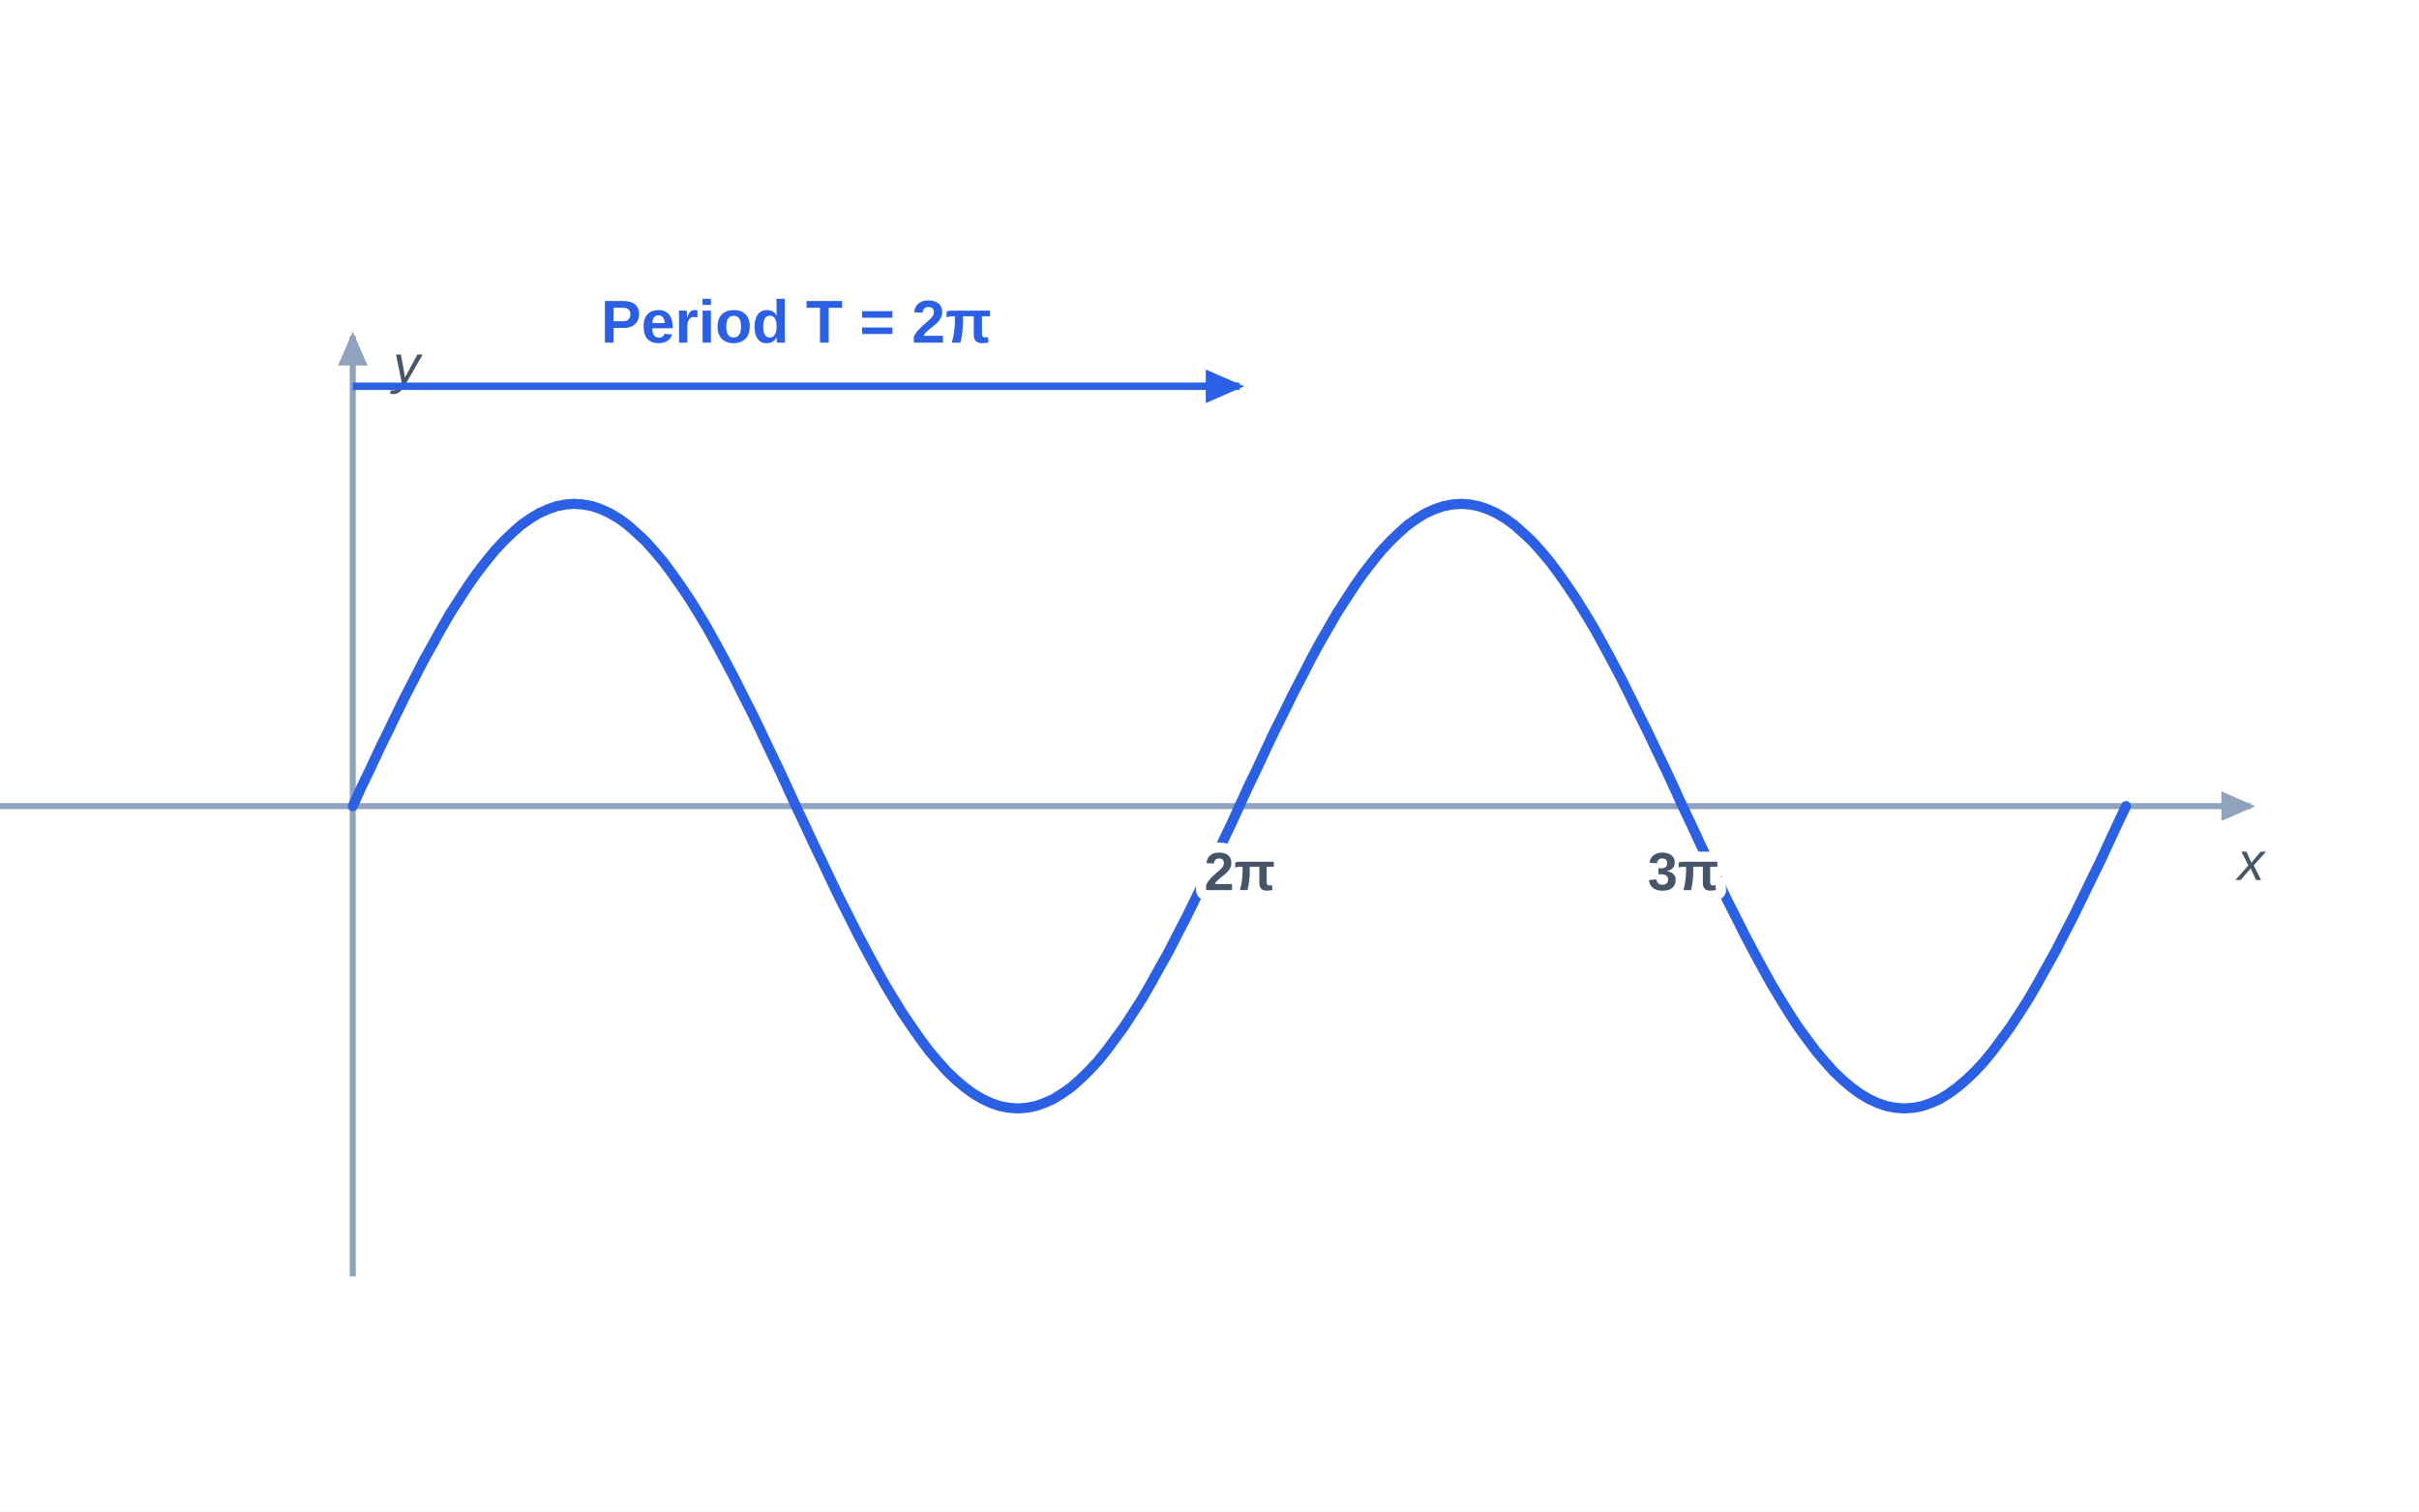
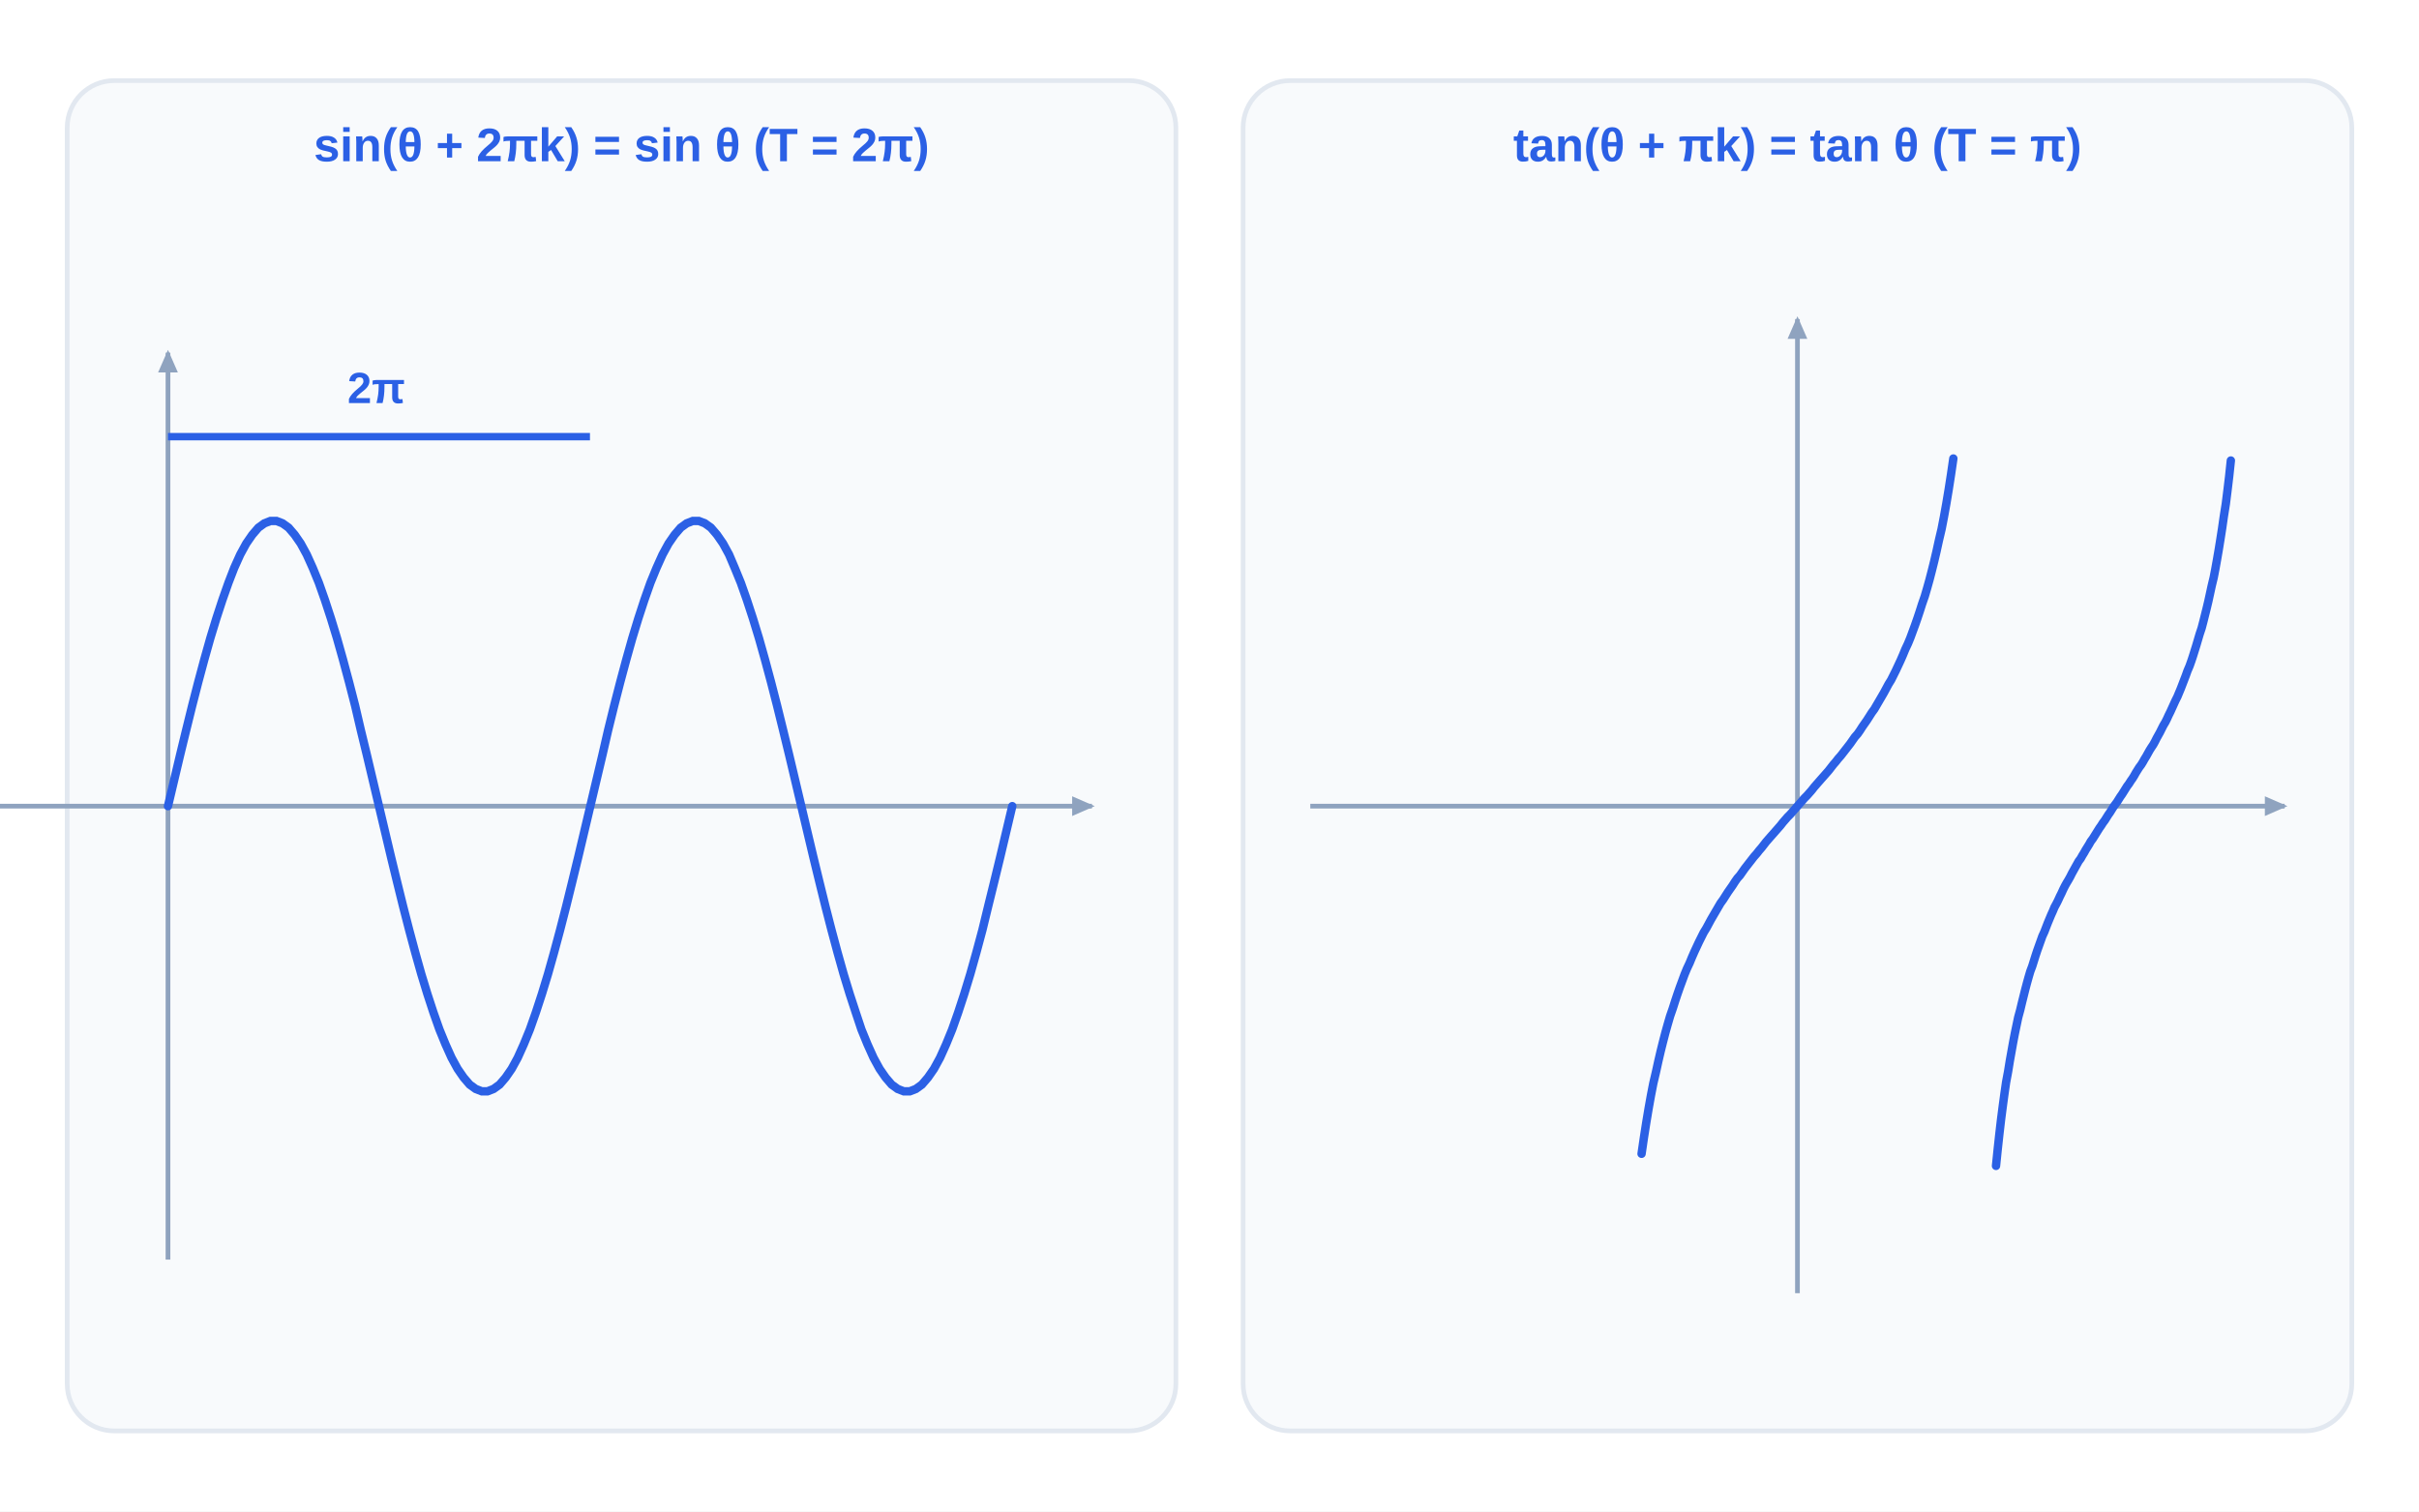
<svg xmlns="http://www.w3.org/2000/svg" viewBox="0 0 720 450">
  <rect width="720" height="450" fill="#FFFFFF" />
  <defs>
-     <marker id="ax" viewBox="0 0 10 10" refX="8" refY="5" markerWidth="7" markerHeight="7" orient="auto">
+     <marker id="ax" viewBox="0 0 10 10" refX="8" refY="5" markerWidth="6" markerHeight="6" orient="auto">
      <path d="M1 1.5L9 5L1 8.5z" fill="#8FA3BF" />
    </marker>
-     <marker id="arr" viewBox="0 0 10 10" refX="8" refY="5" markerWidth="6.5" markerHeight="6.5" orient="auto">
-       <path d="M1 1.5L9 5L1 8.5z" fill="#2B60E5" />
-     </marker>
  </defs>
-   <line x1="-460" y1="240" x2="670" y2="240" stroke="#8FA3BF" stroke-width="1.8" marker-end="url(#ax)" />
-   <line x1="105" y1="380" x2="105" y2="100" stroke="#8FA3BF" stroke-width="1.8" marker-end="url(#ax)" />
-   <text x="666" y="262" font-family="Arial,sans-serif" font-size="16" font-style="italic" fill="#475569">x</text>
-   <text x="117" y="114" font-family="Arial,sans-serif" font-size="16" font-style="italic" fill="#475569">y</text>
-   <path d="M 105.0 240.0 L 107.6 234.3 L 110.3 228.7 L 112.9 223.1 L 115.6 217.6 L 118.2 212.2 L 120.8 206.9 L 123.5 201.7 L 126.1 196.6 L 128.8 191.8 L 131.4 187.1 L 134.0 182.6 L 136.7 178.4 L 139.3 174.4 L 141.9 170.7 L 144.6 167.2 L 147.2 164.0 L 149.9 161.1 L 152.5 158.6 L 155.1 156.3 L 157.8 154.4 L 160.4 152.8 L 163.1 151.6 L 165.7 150.7 L 168.3 150.2 L 171.0 150.0 L 173.6 150.2 L 176.3 150.7 L 178.9 151.6 L 181.5 152.8 L 184.2 154.4 L 186.8 156.3 L 189.4 158.6 L 192.1 161.1 L 194.7 164.0 L 197.4 167.2 L 200.0 170.7 L 202.6 174.4 L 205.3 178.4 L 207.9 182.6 L 210.6 187.1 L 213.2 191.8 L 215.8 196.6 L 218.5 201.7 L 221.1 206.9 L 223.8 212.2 L 226.4 217.6 L 229.0 223.1 L 231.7 228.7 L 234.3 234.3 L 236.9 240.0 L 239.6 245.7 L 242.2 251.3 L 244.9 256.9 L 247.5 262.4 L 250.1 267.8 L 252.8 273.1 L 255.4 278.3 L 258.1 283.4 L 260.7 288.2 L 263.3 292.9 L 266.0 297.4 L 268.6 301.6 L 271.3 305.6 L 273.9 309.3 L 276.5 312.8 L 279.2 316.0 L 281.8 318.9 L 284.4 321.4 L 287.1 323.7 L 289.7 325.6 L 292.4 327.2 L 295.0 328.4 L 297.6 329.3 L 300.3 329.8 L 302.9 330.0 L 305.6 329.8 L 308.2 329.3 L 310.8 328.4 L 313.5 327.2 L 316.1 325.6 L 318.8 323.7 L 321.4 321.4 L 324.0 318.9 L 326.7 316.0 L 329.3 312.8 L 331.9 309.3 L 334.6 305.6 L 337.2 301.6 L 339.9 297.4 L 342.5 292.9 L 345.1 288.2 L 347.8 283.4 L 350.4 278.3 L 353.1 273.1 L 355.7 267.8 L 358.3 262.4 L 361.0 256.9 L 363.6 251.3 L 366.3 245.7 L 368.9 240.0 L 371.5 234.3 L 374.2 228.7 L 376.8 223.1 L 379.4 217.6 L 382.1 212.2 L 384.7 206.9 L 387.4 201.7 L 390.0 196.6 L 392.6 191.8 L 395.3 187.1 L 397.9 182.6 L 400.6 178.4 L 403.2 174.4 L 405.8 170.7 L 408.5 167.2 L 411.1 164.0 L 413.8 161.1 L 416.4 158.6 L 419.0 156.3 L 421.7 154.4 L 424.3 152.8 L 427.0 151.6 L 429.6 150.7 L 432.2 150.2 L 434.9 150.0 L 437.5 150.2 L 440.1 150.7 L 442.8 151.6 L 445.4 152.8 L 448.1 154.4 L 450.7 156.3 L 453.3 158.6 L 456.0 161.1 L 458.6 164.0 L 461.3 167.2 L 463.9 170.7 L 466.5 174.4 L 469.2 178.4 L 471.8 182.6 L 474.5 187.1 L 477.1 191.8 L 479.7 196.6 L 482.4 201.7 L 485.0 206.9 L 487.6 212.2 L 490.3 217.6 L 492.9 223.1 L 495.6 228.7 L 498.2 234.3 L 500.8 240.0 L 503.5 245.7 L 506.1 251.3 L 508.8 256.9 L 511.4 262.4 L 514.0 267.8 L 516.7 273.1 L 519.3 278.3 L 522.0 283.4 L 524.6 288.2 L 527.2 292.9 L 529.9 297.4 L 532.5 301.6 L 535.1 305.6 L 537.8 309.3 L 540.4 312.8 L 543.1 316.0 L 545.7 318.9 L 548.3 321.4 L 551.0 323.7 L 553.6 325.6 L 556.3 327.2 L 558.9 328.4 L 561.5 329.3 L 564.2 329.8 L 566.8 330.0 L 569.5 329.8 L 572.1 329.3 L 574.7 328.4 L 577.4 327.2 L 580.0 325.6 L 582.6 323.7 L 585.3 321.4 L 587.9 318.9 L 590.6 316.0 L 593.2 312.8 L 595.8 309.3 L 598.5 305.6 L 601.1 301.6 L 603.8 297.4 L 606.4 292.9 L 609.0 288.2 L 611.7 283.4 L 614.3 278.3 L 617.0 273.1 L 619.6 267.8 L 622.2 262.4 L 624.9 256.9 L 627.5 251.3 L 630.1 245.7 L 632.8 240.0" fill="none" stroke="#2B60E5" stroke-width="3" stroke-linecap="round" />
-   <line x1="105" y1="115" x2="368.9" y2="115" stroke="#2B60E5" stroke-width="2.2" marker-end="url(#arr)" />
-   <text x="237" y="102" text-anchor="middle" font-family="Arial,sans-serif" font-size="18" font-weight="600" fill="#2B60E5" paint-order="stroke" stroke="#FFFFFF" stroke-width="6" stroke-linejoin="round">Period T = 2π</text>
-   <text x="369" y="265" text-anchor="middle" font-family="Arial,sans-serif" font-size="16" font-weight="600" fill="#475569" paint-order="stroke" stroke="#FFFFFF" stroke-width="6" stroke-linejoin="round">2π</text>
-   <text x="501" y="265" text-anchor="middle" font-family="Arial,sans-serif" font-size="16" font-weight="600" fill="#475569" paint-order="stroke" stroke="#FFFFFF" stroke-width="6" stroke-linejoin="round">3π</text>
+   <rect x="20" y="24" width="330" height="402" rx="14" fill="#F8FAFC" stroke="#E2E8F0" stroke-width="1.4" />
+   <text x="185.0" y="48" text-anchor="middle" font-family="Arial,sans-serif" font-size="14" font-weight="700" fill="#2B60E5">sin(θ + 2πk) = sin θ  (T = 2π)</text>
+   <line x1="-225" y1="240" x2="325" y2="240" stroke="#8FA3BF" stroke-width="1.4" marker-end="url(#ax)" />
+   <line x1="50" y1="375" x2="50" y2="105" stroke="#8FA3BF" stroke-width="1.4" marker-end="url(#ax)" />
+   <path d="M 50.0 240.0 L 51.8 232.4 L 53.6 224.8 L 55.4 217.4 L 57.2 210.1 L 59.0 203.1 L 60.8 196.4 L 62.6 190.0 L 64.4 184.1 L 66.2 178.6 L 68.0 173.5 L 69.7 169.1 L 71.5 165.1 L 73.3 161.8 L 75.1 159.2 L 76.9 157.1 L 78.7 155.8 L 80.5 155.1 L 82.3 155.1 L 84.1 155.8 L 85.9 157.1 L 87.7 159.2 L 89.5 161.8 L 91.3 165.1 L 93.1 169.1 L 94.9 173.5 L 96.7 178.6 L 98.5 184.1 L 100.3 190.0 L 102.1 196.4 L 103.9 203.1 L 105.7 210.1 L 107.4 217.4 L 109.2 224.8 L 111.0 232.4 L 112.8 240.0 L 114.6 247.6 L 116.4 255.2 L 118.2 262.6 L 120.0 269.9 L 121.8 276.9 L 123.6 283.6 L 125.4 290.0 L 127.2 295.9 L 129.0 301.4 L 130.8 306.5 L 132.6 310.9 L 134.4 314.9 L 136.2 318.2 L 138.0 320.8 L 139.8 322.9 L 141.6 324.2 L 143.4 324.9 L 145.1 324.9 L 146.9 324.2 L 148.7 322.9 L 150.5 320.8 L 152.3 318.2 L 154.1 314.9 L 155.9 310.9 L 157.7 306.5 L 159.5 301.4 L 161.3 295.9 L 163.1 290.0 L 164.9 283.6 L 166.7 276.9 L 168.5 269.9 L 170.3 262.6 L 172.1 255.2 L 173.9 247.6 L 175.7 240.0 L 177.5 232.4 L 179.3 224.8 L 181.0 217.4 L 182.8 210.1 L 184.6 203.1 L 186.4 196.4 L 188.2 190.0 L 190.0 184.1 L 191.8 178.6 L 193.6 173.5 L 195.4 169.1 L 197.2 165.1 L 199.0 161.8 L 200.8 159.2 L 202.6 157.1 L 204.4 155.8 L 206.2 155.1 L 208.0 155.1 L 209.8 155.8 L 211.6 157.1 L 213.4 159.2 L 215.2 161.8 L 217.0 165.1 L 218.7 169.1 L 220.5 173.5 L 222.3 178.6 L 224.1 184.1 L 225.9 190.0 L 227.7 196.4 L 229.5 203.1 L 231.3 210.1 L 233.1 217.4 L 234.9 224.8 L 236.7 232.4 L 238.5 240.0 L 240.3 247.6 L 242.1 255.2 L 243.9 262.6 L 245.7 269.9 L 247.5 276.9 L 249.3 283.6 L 251.1 290.0 L 252.9 295.9 L 254.7 301.4 L 256.4 306.5 L 258.2 310.9 L 260.0 314.9 L 261.8 318.2 L 263.6 320.8 L 265.4 322.9 L 267.2 324.2 L 269.0 324.9 L 270.8 324.9 L 272.6 324.2 L 274.4 322.9 L 276.2 320.8 L 278.0 318.2 L 279.8 314.9 L 281.6 310.9 L 283.4 306.5 L 285.2 301.4 L 287.0 295.9 L 288.8 290.0 L 290.6 283.6 L 292.4 276.9 L 294.1 269.9 L 295.9 262.6 L 297.7 255.2 L 299.5 247.6 L 301.3 240.0" fill="none" stroke="#2B60E5" stroke-width="2.5" stroke-linecap="round" />
+   <line x1="50" y1="130" x2="175.6" y2="130" stroke="#2B60E5" stroke-width="2.2" />
+   <text x="112" y="120" text-anchor="middle" font-family="Arial,sans-serif" font-size="13" font-weight="700" fill="#2B60E5">2π</text>
+   <rect x="370" y="24" width="330" height="402" rx="14" fill="#F8FAFC" stroke="#E2E8F0" stroke-width="1.4" />
+   <text x="535.0" y="48" text-anchor="middle" font-family="Arial,sans-serif" font-size="14" font-weight="700" fill="#2B60E5">tan(θ + πk) = tan θ  (T = π)</text>
+   <line x1="390" y1="240" x2="680" y2="240" stroke="#8FA3BF" stroke-width="1.4" marker-end="url(#ax)" />
+   <line x1="535" y1="385" x2="535" y2="95" stroke="#8FA3BF" stroke-width="1.4" marker-end="url(#ax)" />
+   <path d="M 488.6 343.5 L 489.3 338.7 L 490.0 334.2 L 490.7 330.0 L 491.4 326.1 L 492.1 322.5 L 492.9 319.1 L 493.6 315.9 L 494.3 312.9 L 495.0 310.1 L 495.7 307.4 L 496.4 304.9 L 497.1 302.5 L 497.9 300.2 L 498.6 298.0 L 499.3 295.9 L 500.0 293.9 L 500.7 292.0 L 501.4 290.1 L 502.1 288.4 L 502.9 286.7 L 503.6 285.0 L 504.3 283.4 L 505.0 281.9 L 505.7 280.4 L 506.4 279.0 L 507.1 277.6 L 507.9 276.3 L 508.6 275.0 L 509.3 273.7 L 510.0 272.5 L 510.7 271.3 L 511.4 270.1 L 512.1 268.9 L 512.9 267.8 L 513.6 266.7 L 514.3 265.6 L 515.0 264.6 L 515.7 263.6 L 516.4 262.5 L 517.1 261.5 L 517.9 260.6 L 518.6 259.6 L 519.3 258.6 L 520.0 257.7 L 520.7 256.8 L 521.4 255.9 L 522.1 255.0 L 522.9 254.1 L 523.6 253.2 L 524.3 252.4 L 525.0 251.5 L 525.7 250.6 L 526.4 249.8 L 527.1 249.0 L 527.9 248.1 L 528.6 247.3 L 529.3 246.5 L 530.0 245.7 L 530.7 244.8 L 531.4 244.0 L 532.1 243.2 L 532.9 242.4 L 533.6 241.6 L 534.3 240.8 L 535.0 240.0 L 535.7 239.2 L 536.4 238.4 L 537.1 237.6 L 537.9 236.8 L 538.6 236.0 L 539.3 235.2 L 540.0 234.3 L 540.7 233.5 L 541.4 232.7 L 542.1 231.9 L 542.9 231.0 L 543.6 230.2 L 544.3 229.4 L 545.0 228.5 L 545.7 227.6 L 546.4 226.8 L 547.1 225.9 L 547.9 225.0 L 548.6 224.1 L 549.3 223.2 L 550.0 222.3 L 550.7 221.4 L 551.4 220.4 L 552.1 219.4 L 552.9 218.5 L 553.6 217.5 L 554.3 216.4 L 555.0 215.4 L 555.7 214.4 L 556.4 213.3 L 557.1 212.2 L 557.9 211.1 L 558.6 209.9 L 559.3 208.7 L 560.0 207.5 L 560.7 206.3 L 561.4 205.0 L 562.1 203.7 L 562.9 202.4 L 563.6 201.0 L 564.3 199.6 L 565.0 198.1 L 565.7 196.6 L 566.4 195.0 L 567.1 193.3 L 567.9 191.6 L 568.6 189.9 L 569.3 188.0 L 570.0 186.1 L 570.7 184.1 L 571.4 182.0 L 572.1 179.8 L 572.9 177.5 L 573.6 175.1 L 574.3 172.6 L 575.0 169.9 L 575.7 167.1 L 576.4 164.1 L 577.1 160.9 L 577.9 157.5 L 578.6 153.9 L 579.3 150.0 L 580.0 145.8 L 580.7 141.3 L 581.4 136.5" fill="none" stroke="#2B60E5" stroke-width="2.5" stroke-linecap="round" />
+   <path d="M 594.1 347.1 L 594.6 342.2 L 595.1 337.6 L 595.6 333.3 L 596.1 329.4 L 596.6 325.7 L 597.1 322.2 L 597.7 319.0 L 598.2 315.9 L 598.7 313.1 L 599.2 310.3 L 599.7 307.7 L 600.2 305.3 L 600.7 302.9 L 601.3 300.7 L 601.8 298.6 L 602.3 296.6 L 602.8 294.6 L 603.3 292.7 L 603.8 290.9 L 604.3 289.2 L 604.9 287.6 L 605.4 286.0 L 605.9 284.4 L 606.4 282.9 L 606.9 281.5 L 607.4 280.1 L 607.9 278.7 L 608.5 277.4 L 609.0 276.1 L 609.5 274.8 L 610.0 273.6 L 610.5 272.4 L 611.0 271.3 L 611.5 270.1 L 612.1 269.0 L 612.6 268.0 L 613.1 266.9 L 613.6 265.9 L 614.1 264.8 L 614.6 263.8 L 615.1 262.9 L 615.7 261.9 L 616.2 261.0 L 616.7 260.0 L 617.2 259.1 L 617.7 258.2 L 618.2 257.3 L 618.7 256.4 L 619.3 255.6 L 619.8 254.7 L 620.3 253.9 L 620.8 253.0 L 621.3 252.2 L 621.8 251.4 L 622.3 250.5 L 622.9 249.7 L 623.4 248.9 L 623.9 248.1 L 624.4 247.3 L 624.9 246.5 L 625.4 245.8 L 625.9 245.0 L 626.5 244.2 L 627.0 243.4 L 627.5 242.6 L 628.0 241.9 L 628.5 241.1 L 629.0 240.3 L 629.5 239.6 L 630.1 238.8 L 630.6 238.0 L 631.1 237.2 L 631.6 236.5 L 632.1 235.7 L 632.6 234.9 L 633.1 234.1 L 633.7 233.3 L 634.2 232.5 L 634.7 231.8 L 635.2 231.0 L 635.7 230.1 L 636.2 229.3 L 636.7 228.5 L 637.3 227.7 L 637.8 226.9 L 638.3 226.0 L 638.8 225.2 L 639.3 224.3 L 639.8 223.4 L 640.3 222.6 L 640.9 221.7 L 641.4 220.8 L 641.9 219.8 L 642.4 218.9 L 642.9 218.0 L 643.4 217.0 L 643.9 216.0 L 644.5 215.0 L 645.0 214.0 L 645.5 212.9 L 646.0 211.9 L 646.5 210.8 L 647.0 209.7 L 647.5 208.6 L 648.1 207.4 L 648.6 206.2 L 649.1 205.0 L 649.6 203.7 L 650.1 202.4 L 650.6 201.1 L 651.1 199.7 L 651.7 198.3 L 652.2 196.9 L 652.7 195.4 L 653.2 193.8 L 653.7 192.2 L 654.2 190.5 L 654.7 188.8 L 655.3 187.0 L 655.8 185.1 L 656.3 183.1 L 656.8 181.1 L 657.3 179.0 L 657.8 176.7 L 658.3 174.4 L 658.9 171.9 L 659.4 169.3 L 659.9 166.5 L 660.4 163.6 L 660.9 160.5 L 661.4 157.3 L 661.9 153.8 L 662.5 150.0 L 663.0 146.0 L 663.5 141.8 L 664.0 137.1" fill="none" stroke="#2B60E5" stroke-width="2.5" stroke-linecap="round" />
</svg>
